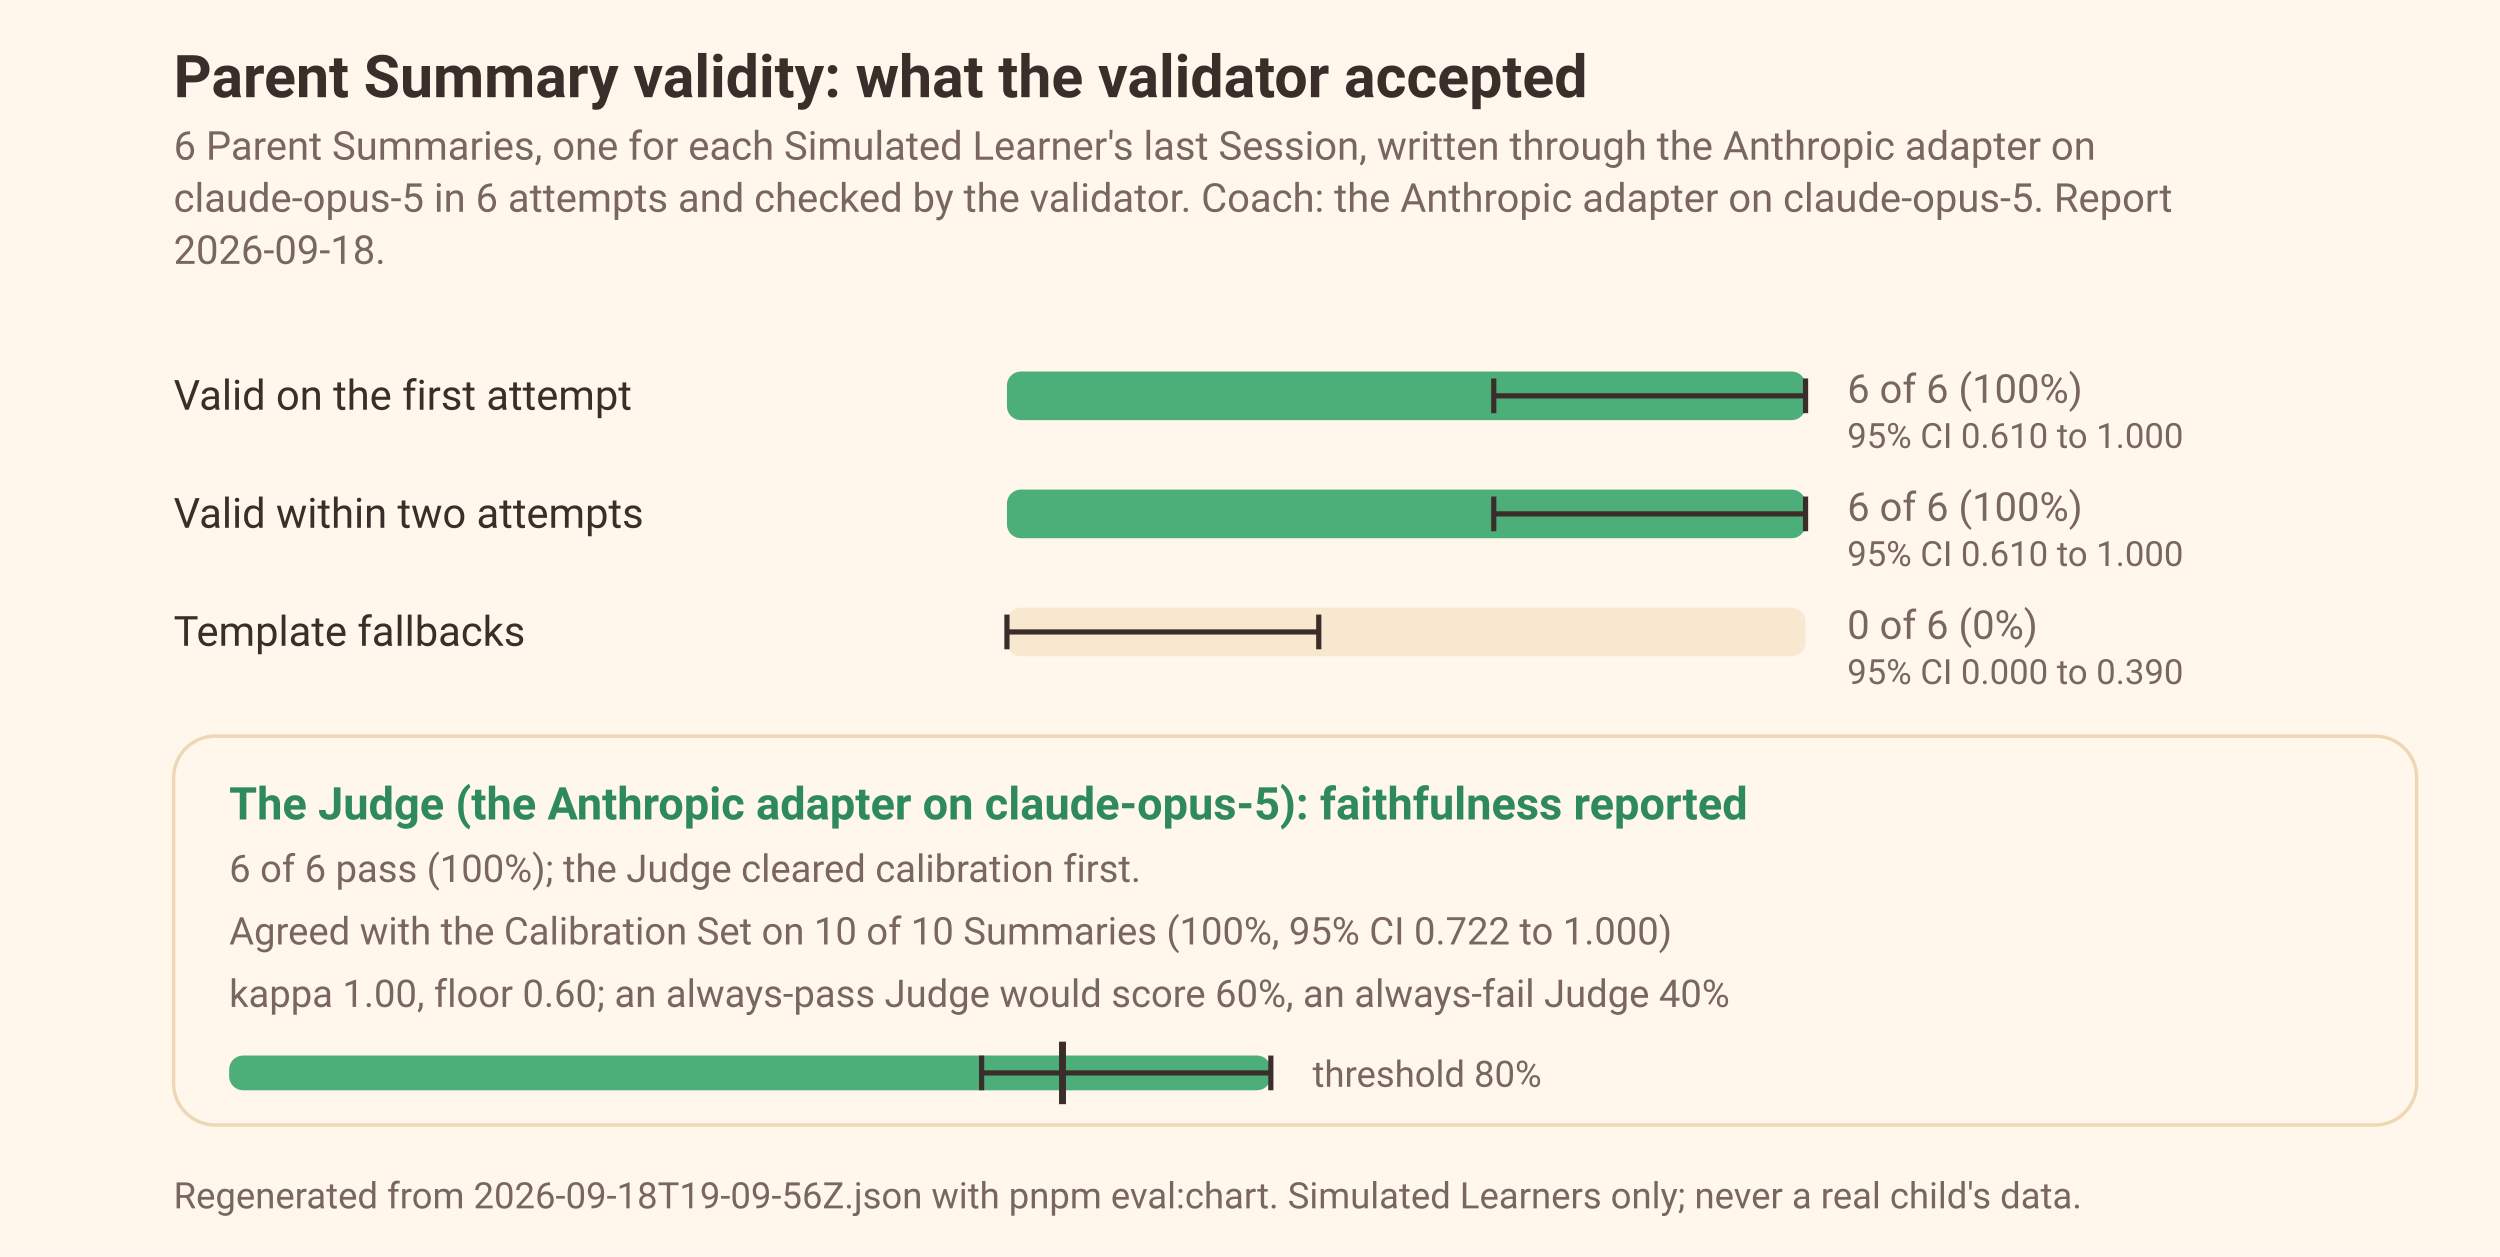
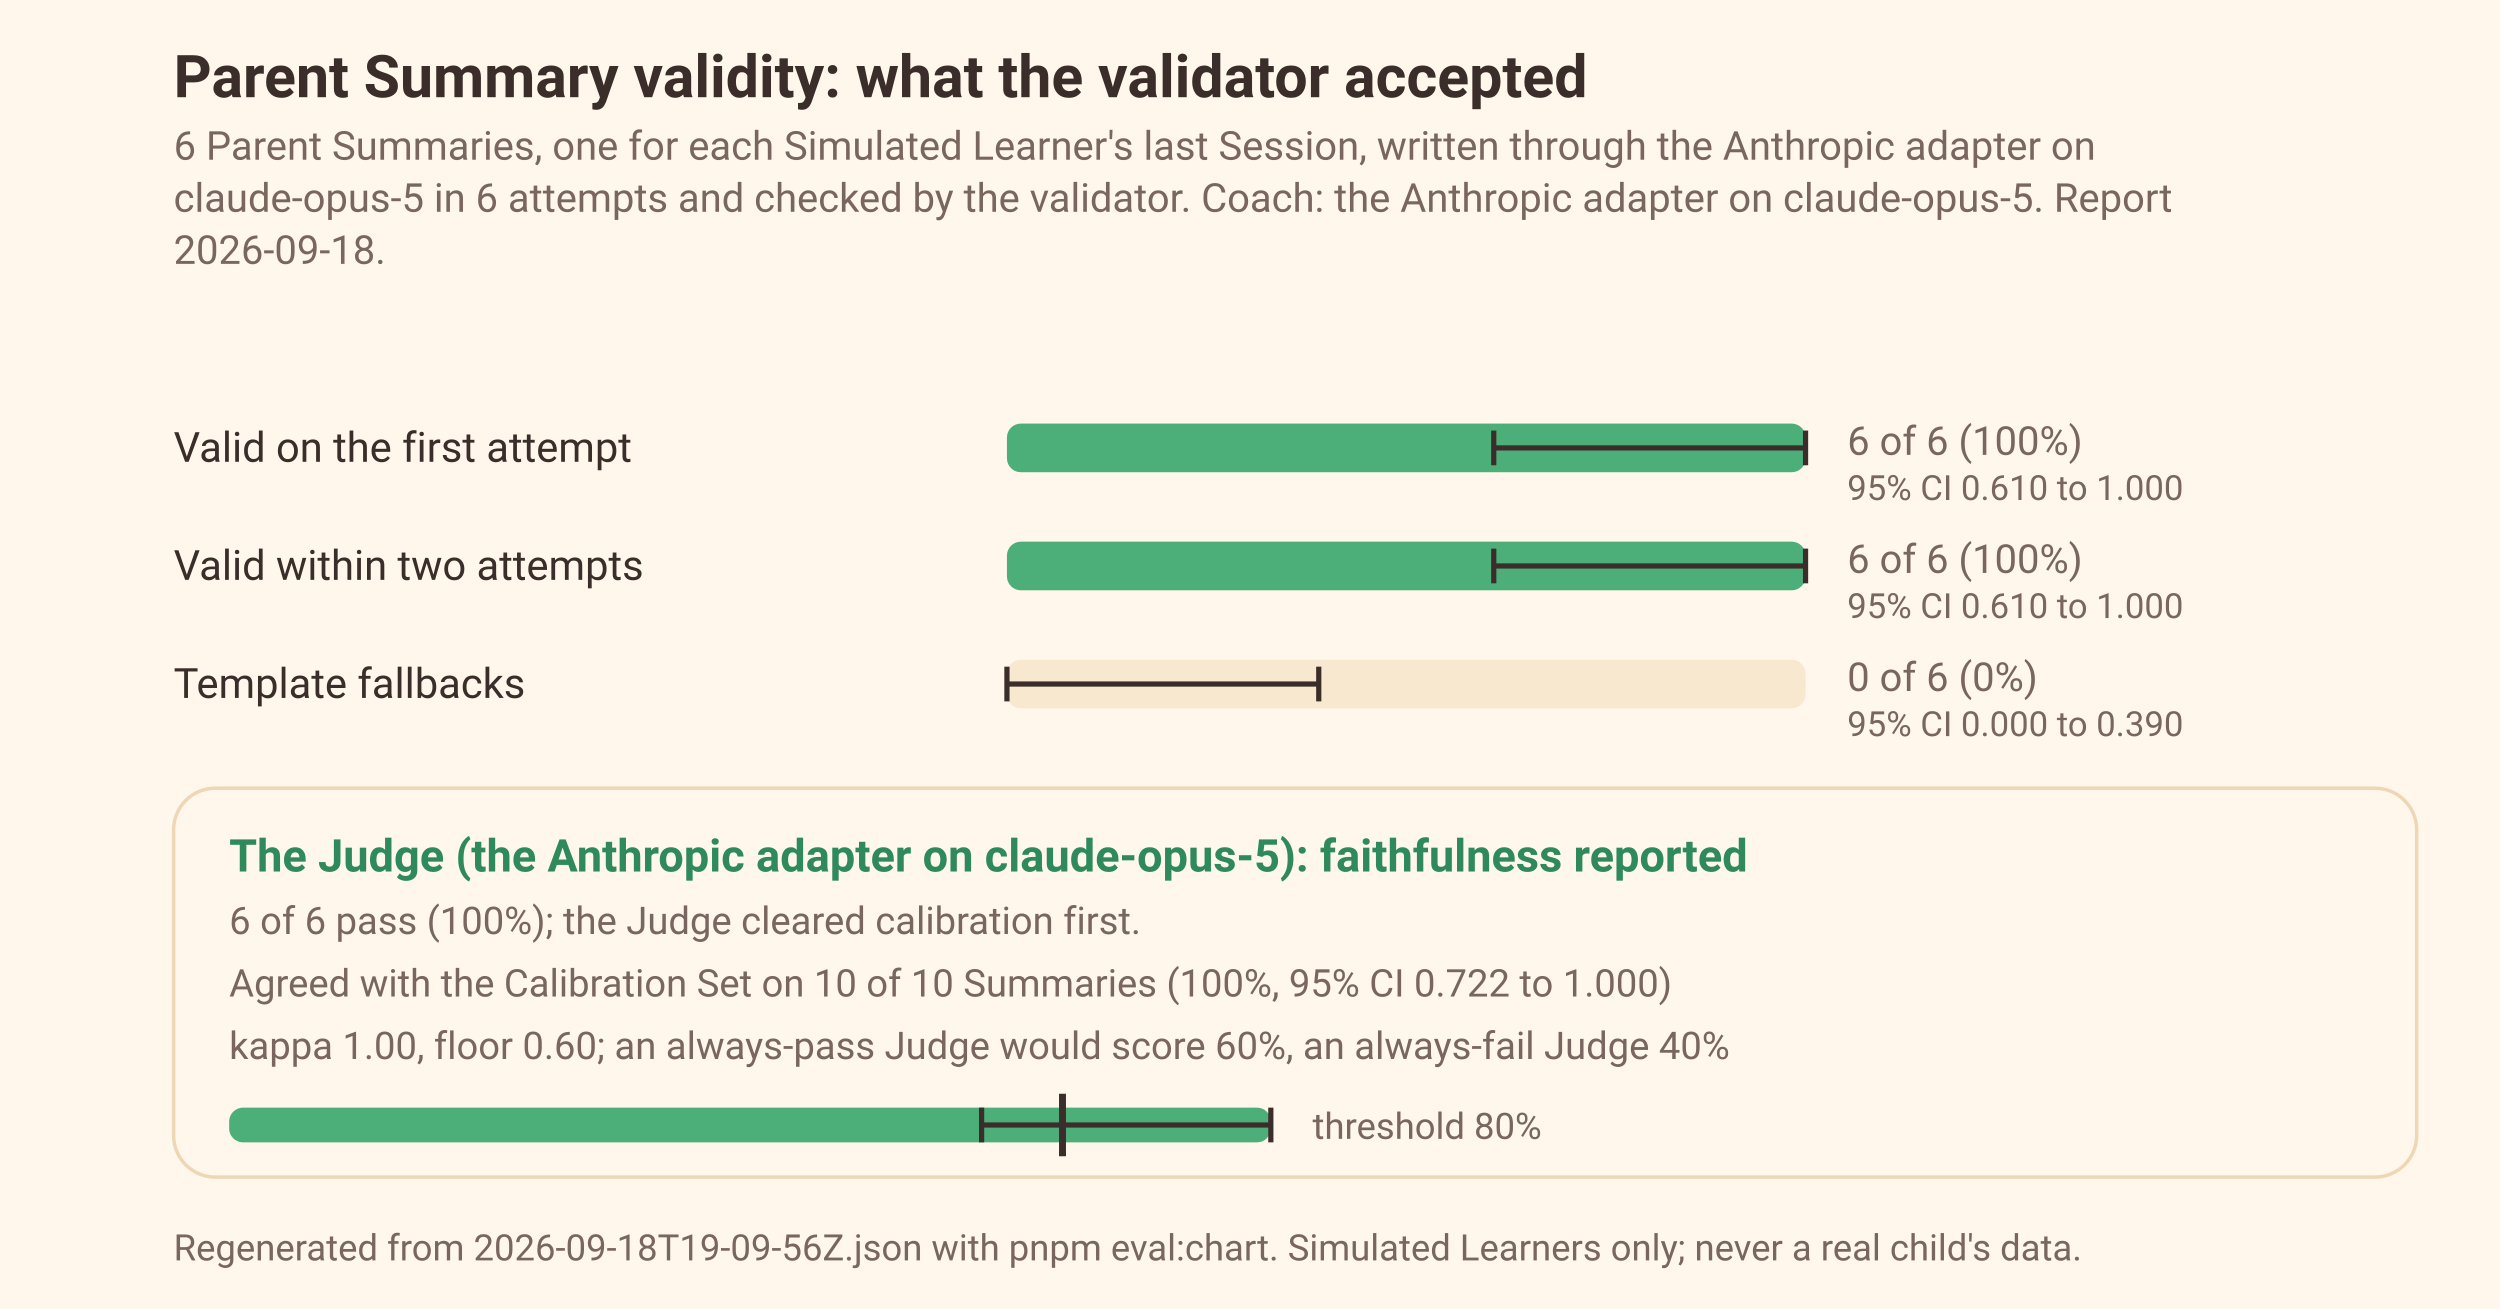
- <svg xmlns="http://www.w3.org/2000/svg" width="720" height="362" viewBox="0 0 720 362" font-family="ui-sans-serif, system-ui, -apple-system, 'Segoe UI', Roboto, sans-serif" role="img" aria-label="Summaries validity: 6 of 6 valid on the first attempt, 0 template fallbacks, and the Judge's calibration gate">
-   <rect width="720" height="362" fill="#FFF7EC" />
+ <svg xmlns="http://www.w3.org/2000/svg" width="720" height="377" viewBox="0 0 720 377" font-family="ui-sans-serif, system-ui, -apple-system, 'Segoe UI', Roboto, sans-serif" role="img" aria-label="Summaries validity: 6 of 6 valid on the first attempt, 0 template fallbacks, and the Judge's calibration gate">
+   <rect width="720" height="377" fill="#FFF7EC" />
  <text x="50" y="28" font-size="17" font-weight="600" fill="#3B2E2A">Parent Summary validity: what the validator accepted</text>
  <text x="50" y="46" font-size="11.5" fill="#7A6660">6 Parent Summaries, one for each Simulated Learner's last Session, written through the Anthropic adapter on</text>
  <text x="50" y="61" font-size="11.5" fill="#7A6660">claude-opus-5 in 6 attempts and checked by the validator. Coach: the Anthropic adapter on claude-opus-5. Report</text>
  <text x="50" y="76" font-size="11.5" fill="#7A6660">2026-09-18.</text>
-   <text x="50.0" y="118.0" font-size="12" fill="#3B2E2A">Valid on the first attempt</text>
-   <rect x="290.0" y="107.0" width="230.0" height="14" rx="4" fill="#F8E8CF" />
-   <rect x="290.0" y="107.0" width="230.0" height="14" rx="4" fill="#4CAF7A" />
-   <g data-mark="interval">
-     <line x1="430.2" x2="520.0" y1="114.0" y2="114.0" stroke="#3B2E2A" stroke-width="1.5" />
-     <line x1="430.2" x2="430.2" y1="109.0" y2="119.0" stroke="#3B2E2A" stroke-width="1.5" />
-     <line x1="520.0" x2="520.0" y1="109.0" y2="119.0" stroke="#3B2E2A" stroke-width="1.5" />
+   <g transform="translate(0 15)">
+     <text x="50.0" y="118.0" font-size="12" fill="#3B2E2A">Valid on the first attempt</text>
+     <rect x="290.0" y="107.0" width="230.0" height="14" rx="4" fill="#F8E8CF" />
+     <rect x="290.0" y="107.0" width="230.0" height="14" rx="4" fill="#4CAF7A" />
+     <g data-mark="interval">
+       <line x1="430.2" x2="520.0" y1="114.0" y2="114.0" stroke="#3B2E2A" stroke-width="1.5" />
+       <line x1="430.2" x2="430.2" y1="109.0" y2="119.0" stroke="#3B2E2A" stroke-width="1.5" />
+       <line x1="520.0" x2="520.0" y1="109.0" y2="119.0" stroke="#3B2E2A" stroke-width="1.5" />
+     </g>
+     <text x="532.0" y="116.0" font-size="11.5" fill="#7A6660">6 of 6 (100%)</text>
+     <text x="532.0" y="129.0" font-size="10" fill="#7A6660">95% CI 0.610 to 1.000</text>
+     <text x="50.0" y="152.0" font-size="12" fill="#3B2E2A">Valid within two attempts</text>
+     <rect x="290.0" y="141.0" width="230.0" height="14" rx="4" fill="#F8E8CF" />
+     <rect x="290.0" y="141.0" width="230.0" height="14" rx="4" fill="#4CAF7A" />
+     <g data-mark="interval">
+       <line x1="430.2" x2="520.0" y1="148.0" y2="148.0" stroke="#3B2E2A" stroke-width="1.5" />
+       <line x1="430.2" x2="430.2" y1="143.0" y2="153.0" stroke="#3B2E2A" stroke-width="1.5" />
+       <line x1="520.0" x2="520.0" y1="143.0" y2="153.0" stroke="#3B2E2A" stroke-width="1.5" />
+     </g>
+     <text x="532.0" y="150.0" font-size="11.5" fill="#7A6660">6 of 6 (100%)</text>
+     <text x="532.0" y="163.0" font-size="10" fill="#7A6660">95% CI 0.610 to 1.000</text>
+     <text x="50.0" y="186.0" font-size="12" fill="#3B2E2A">Template fallbacks</text>
+     <rect x="290.0" y="175.0" width="230.0" height="14" rx="4" fill="#F8E8CF" />
+     <g data-mark="interval">
+       <line x1="290.0" x2="379.8" y1="182.0" y2="182.0" stroke="#3B2E2A" stroke-width="1.5" />
+       <line x1="290.0" x2="290.0" y1="177.0" y2="187.0" stroke="#3B2E2A" stroke-width="1.5" />
+       <line x1="379.8" x2="379.8" y1="177.0" y2="187.0" stroke="#3B2E2A" stroke-width="1.5" />
+     </g>
+     <text x="532.0" y="184.0" font-size="11.5" fill="#7A6660">0 of 6 (0%)</text>
+     <text x="532.0" y="197.0" font-size="10" fill="#7A6660">95% CI 0.000 to 0.390</text>
+     <rect x="50" y="212" width="646" height="112" rx="12" fill="#FFF7EC" stroke="#EED7B5" stroke-width="1" />
+     <text x="66.0" y="236.0" font-size="13" font-weight="600" fill="#2F8A5B">The Judge (the Anthropic adapter on claude-opus-5): faithfulness reported</text>
+     <text x="66.0" y="254.0" font-size="11" fill="#7A6660">6 of 6 pass (100%); the Judge cleared calibration first.</text>
+     <text x="66.0" y="272.0" font-size="11" fill="#7A6660">Agreed with the Calibration Set on 10 of 10 Summaries (100%, 95% CI 0.722 to 1.000)</text>
+     <text x="66.0" y="290.0" font-size="11" fill="#7A6660">kappa 1.00, floor 0.60; an always-pass Judge would score 60%, an always-fail Judge 40%</text>
+     <rect x="66.0" y="304.0" width="300.0" height="10" rx="4" fill="#F8E8CF" />
+     <rect x="66.0" y="304.0" width="300.0" height="10" rx="4" fill="#4CAF7A" />
+     <g data-mark="interval">
+       <line x1="282.7" x2="366.0" y1="309.0" y2="309.0" stroke="#3B2E2A" stroke-width="1.5" />
+       <line x1="282.7" x2="282.7" y1="304.0" y2="314.0" stroke="#3B2E2A" stroke-width="1.5" />
+       <line x1="366.0" x2="366.0" y1="304.0" y2="314.0" stroke="#3B2E2A" stroke-width="1.5" />
+     </g>
+     <line x1="306.0" x2="306.0" y1="300" y2="318" stroke="#3B2E2A" stroke-width="2" />
+     <text x="378.0" y="313.0" font-size="10.5" fill="#7A6660">threshold 80%</text>
  </g>
-   <text x="532.0" y="116.0" font-size="11.5" fill="#7A6660">6 of 6 (100%)</text>
-   <text x="532.0" y="129.0" font-size="10" fill="#7A6660">95% CI 0.610 to 1.000</text>
-   <text x="50.0" y="152.0" font-size="12" fill="#3B2E2A">Valid within two attempts</text>
-   <rect x="290.0" y="141.0" width="230.0" height="14" rx="4" fill="#F8E8CF" />
-   <rect x="290.0" y="141.0" width="230.0" height="14" rx="4" fill="#4CAF7A" />
-   <g data-mark="interval">
-     <line x1="430.2" x2="520.0" y1="148.0" y2="148.0" stroke="#3B2E2A" stroke-width="1.5" />
-     <line x1="430.2" x2="430.2" y1="143.0" y2="153.0" stroke="#3B2E2A" stroke-width="1.5" />
-     <line x1="520.0" x2="520.0" y1="143.0" y2="153.0" stroke="#3B2E2A" stroke-width="1.5" />
-   </g>
-   <text x="532.0" y="150.0" font-size="11.5" fill="#7A6660">6 of 6 (100%)</text>
-   <text x="532.0" y="163.0" font-size="10" fill="#7A6660">95% CI 0.610 to 1.000</text>
-   <text x="50.0" y="186.0" font-size="12" fill="#3B2E2A">Template fallbacks</text>
-   <rect x="290.0" y="175.0" width="230.0" height="14" rx="4" fill="#F8E8CF" />
-   <g data-mark="interval">
-     <line x1="290.0" x2="379.8" y1="182.0" y2="182.0" stroke="#3B2E2A" stroke-width="1.5" />
-     <line x1="290.0" x2="290.0" y1="177.0" y2="187.0" stroke="#3B2E2A" stroke-width="1.5" />
-     <line x1="379.8" x2="379.8" y1="177.0" y2="187.0" stroke="#3B2E2A" stroke-width="1.5" />
-   </g>
-   <text x="532.0" y="184.0" font-size="11.5" fill="#7A6660">0 of 6 (0%)</text>
-   <text x="532.0" y="197.0" font-size="10" fill="#7A6660">95% CI 0.000 to 0.390</text>
-   <rect x="50" y="212" width="646" height="112" rx="12" fill="#FFF7EC" stroke="#EED7B5" stroke-width="1" />
-   <text x="66.0" y="236.0" font-size="13" font-weight="600" fill="#2F8A5B">The Judge (the Anthropic adapter on claude-opus-5): faithfulness reported</text>
-   <text x="66.0" y="254.0" font-size="11" fill="#7A6660">6 of 6 pass (100%); the Judge cleared calibration first.</text>
-   <text x="66.0" y="272.0" font-size="11" fill="#7A6660">Agreed with the Calibration Set on 10 of 10 Summaries (100%, 95% CI 0.722 to 1.000)</text>
-   <text x="66.0" y="290.0" font-size="11" fill="#7A6660">kappa 1.00, floor 0.60; an always-pass Judge would score 60%, an always-fail Judge 40%</text>
-   <rect x="66.0" y="304.0" width="300.0" height="10" rx="4" fill="#F8E8CF" />
-   <rect x="66.0" y="304.0" width="300.0" height="10" rx="4" fill="#4CAF7A" />
-   <g data-mark="interval">
-     <line x1="282.7" x2="366.0" y1="309.0" y2="309.0" stroke="#3B2E2A" stroke-width="1.5" />
-     <line x1="282.7" x2="282.7" y1="304.0" y2="314.0" stroke="#3B2E2A" stroke-width="1.5" />
-     <line x1="366.0" x2="366.0" y1="304.0" y2="314.0" stroke="#3B2E2A" stroke-width="1.5" />
-   </g>
-   <line x1="306.0" x2="306.0" y1="300" y2="318" stroke="#3B2E2A" stroke-width="2" />
-   <text x="378.0" y="313.0" font-size="10.5" fill="#7A6660">threshold 80%</text>
-   <text x="50" y="348" font-size="10.5" fill="#7A6660">Regenerated from 2026-09-18T19-09-56Z.json with pnpm eval:chart. Simulated Learners only; never a real child's data.</text>
+   <text x="50" y="363" font-size="10.5" fill="#7A6660">Regenerated from 2026-09-18T19-09-56Z.json with pnpm eval:chart. Simulated Learners only; never a real child's data.</text>
</svg>
